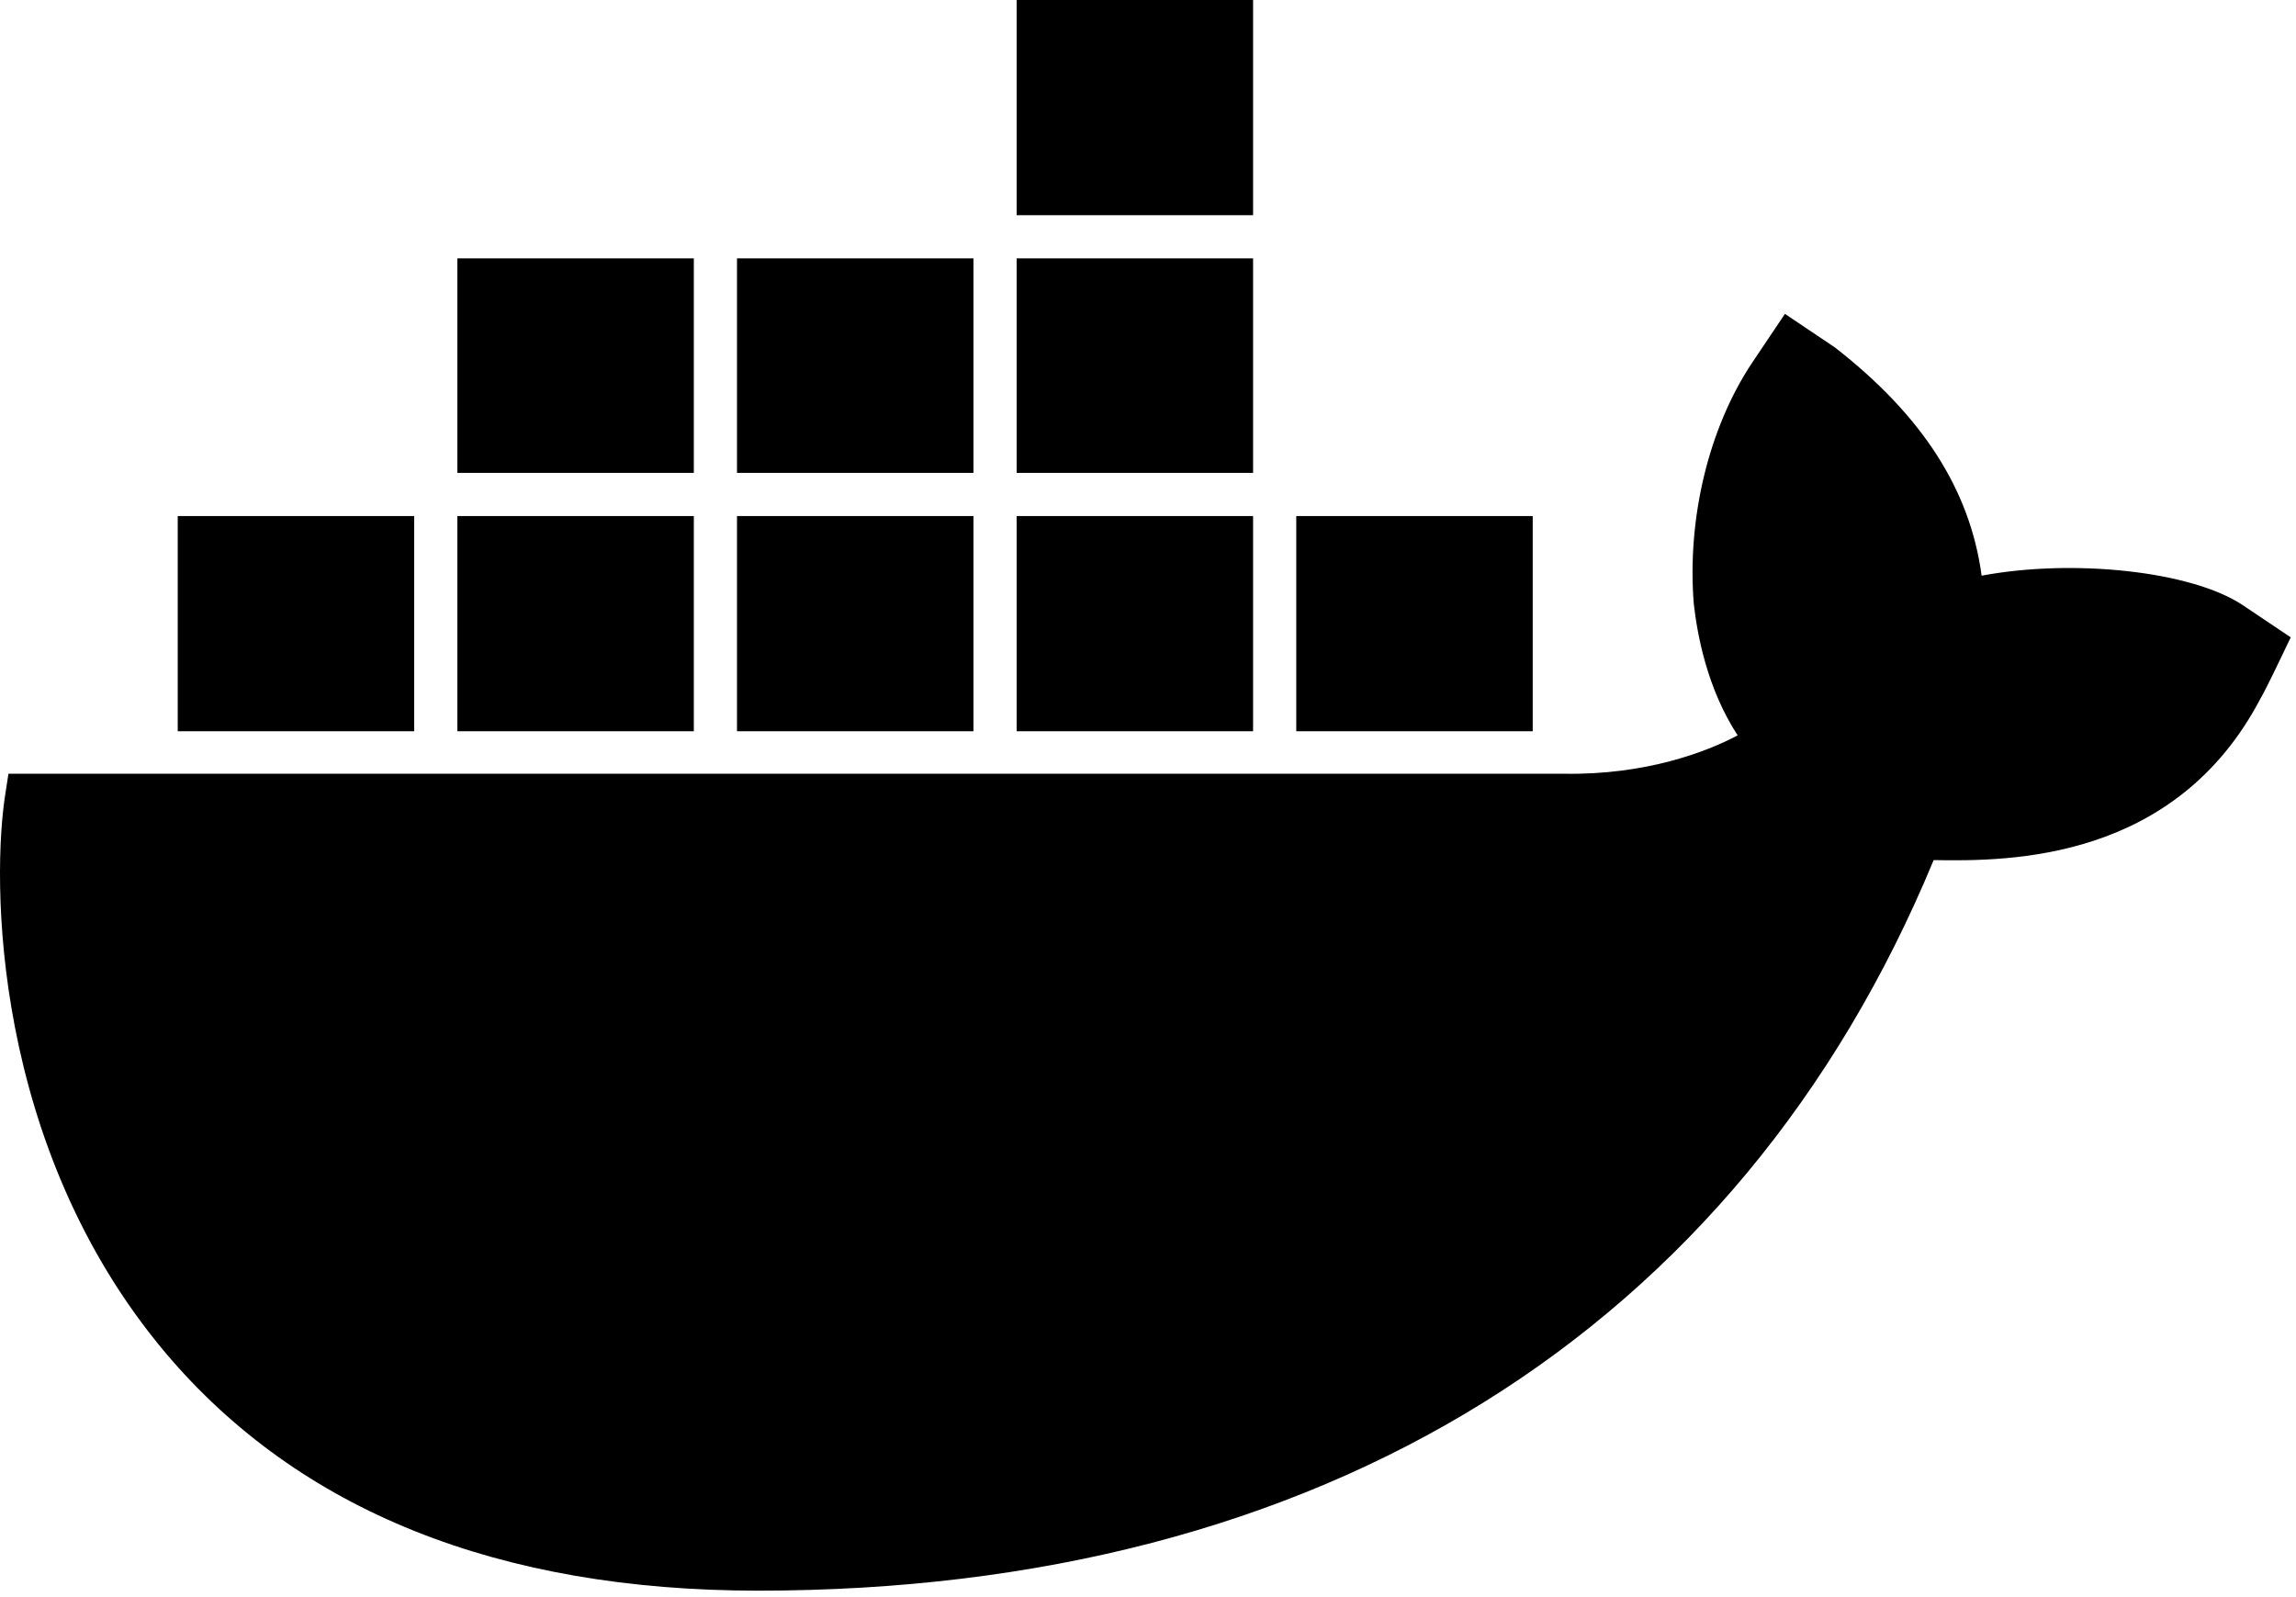
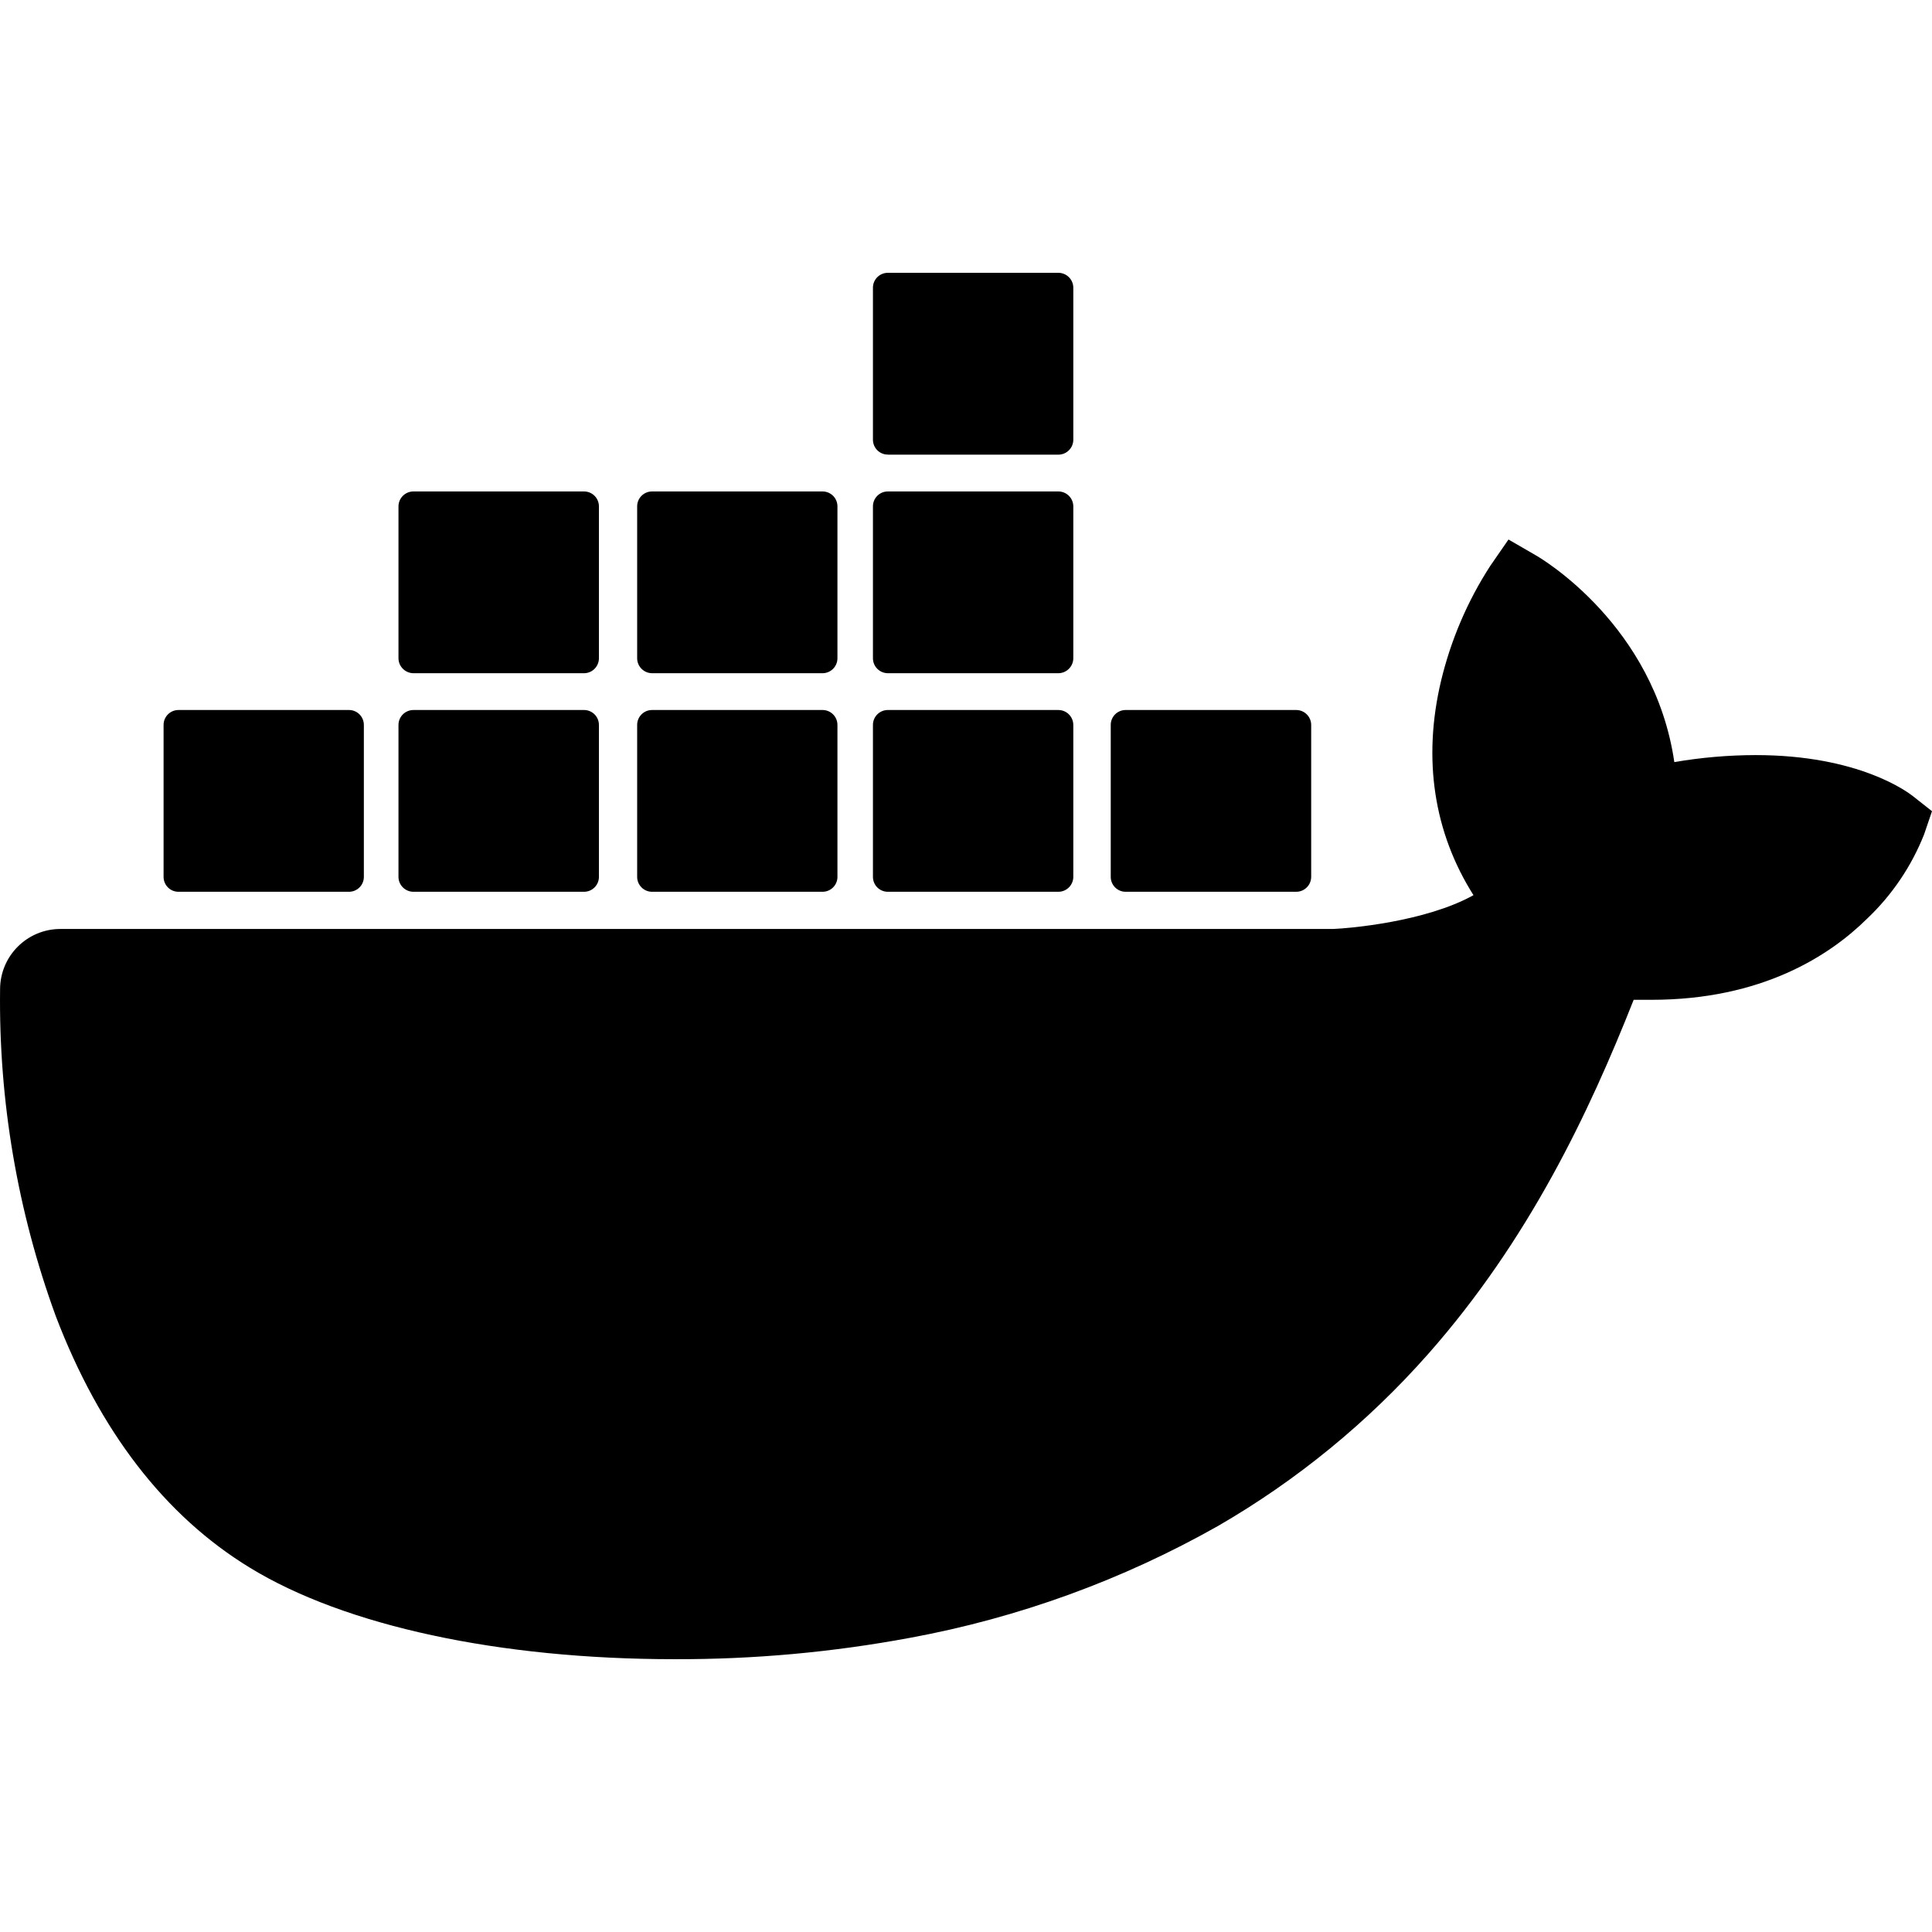
- <svg xmlns="http://www.w3.org/2000/svg" width="100%" height="100%" viewBox="0 0 335 233" version="1.1" xml:space="preserve" style="fill-rule:evenodd;clip-rule:evenodd;stroke-linejoin:round;stroke-miterlimit:2;">
-   <g transform="matrix(1,0,0,1,66.5711,-135.14)">
-     <g transform="matrix(1,0,0,1,-87.5389,130.14)">
-       <path d="M310.1,89C308.4,76.4 301.4,65.6 288.7,55.7L281.4,50.8L276.5,58.1C270.3,67.5 267.1,80.6 268.1,93.1C268.6,97.5 270,105.4 274.5,112.3C270,114.7 261.1,118.1 249.2,117.9L22.2,117.9L21.8,120.5C19.7,133.1 19.7,172.3 45.2,202.5C64.6,225.4 93.6,237.1 131.6,237.1C213.8,237.1 274.6,199.3 303.1,130.5C314.3,130.7 338.4,130.6 350.8,106.9C351.1,106.4 351.9,104.9 354,100.5L355.2,98L348.2,93.3C340.7,88.3 323.4,86.5 310.1,89ZM203.8,5L169.3,5L169.3,36.4L203.8,36.4L203.8,5ZM203.8,42.7L169.3,42.7L169.3,74L203.8,74L203.8,42.7ZM163,42.7L128.5,42.7L128.5,74L163,74L163,42.7ZM122.2,42.7L87.7,42.7L87.7,74L122.2,74L122.2,42.7ZM81.4,80.3L46.9,80.3L46.9,111.7L81.4,111.7L81.4,80.3ZM122.2,80.3L87.7,80.3L87.7,111.7L122.2,111.7L122.2,80.3ZM163,80.3L128.5,80.3L128.5,111.7L163,111.7L163,80.3ZM203.8,80.3L169.3,80.3L169.3,111.7L203.8,111.7L203.8,80.3ZM244.6,80.3L210.1,80.3L210.1,111.7L244.6,111.7L244.6,80.3Z" style="fill-rule:nonzero;" />
-     </g>
-   </g>
+ <svg xmlns="http://www.w3.org/2000/svg" width="24" height="24" viewBox="0 0 24 24">
+   <path fill="currentColor" d="M13.983 11.078h2.119a.186.186 0 0 0 .186-.185V9.006a.186.186 0 0 0-.186-.186h-2.119a.185.185 0 0 0-.185.185v1.888c0 .102.083.185.185.185m-2.954-5.43h2.118a.186.186 0 0 0 .186-.186V3.574a.186.186 0 0 0-.186-.185h-2.118a.185.185 0 0 0-.185.185v1.888c0 .102.082.185.185.185m0 2.716h2.118a.187.187 0 0 0 .186-.186V6.29a.186.186 0 0 0-.186-.185h-2.118a.185.185 0 0 0-.185.185v1.887c0 .102.082.185.185.186m-2.93 0h2.12a.186.186 0 0 0 .184-.186V6.29a.185.185 0 0 0-.185-.185H8.1a.185.185 0 0 0-.185.185v1.887c0 .102.083.185.185.186m-2.964 0h2.119a.186.186 0 0 0 .185-.186V6.29a.185.185 0 0 0-.185-.185H5.136a.186.186 0 0 0-.186.185v1.887c0 .102.084.185.186.186m5.893 2.715h2.118a.186.186 0 0 0 .186-.185V9.006a.186.186 0 0 0-.186-.186h-2.118a.185.185 0 0 0-.185.185v1.888c0 .102.082.185.185.185m-2.93 0h2.12a.185.185 0 0 0 .184-.185V9.006a.185.185 0 0 0-.184-.186h-2.12a.185.185 0 0 0-.184.185v1.888c0 .102.083.185.185.185m-2.964 0h2.119a.185.185 0 0 0 .185-.185V9.006a.185.185 0 0 0-.184-.186h-2.12a.186.186 0 0 0-.186.186v1.887c0 .102.084.185.186.185m-2.92 0h2.12a.185.185 0 0 0 .184-.185V9.006a.185.185 0 0 0-.184-.186h-2.12a.185.185 0 0 0-.184.185v1.888c0 .102.082.185.185.185M23.763 9.89c-.065-.051-.672-.51-1.954-.51q-.508.001-1.01.087c-.248-1.7-1.653-2.53-1.716-2.566l-.344-.199l-.226.327c-.284.438-.49.922-.612 1.43c-.23.97-.09 1.882.403 2.661c-.595.332-1.55.413-1.744.42H.751a.75.75 0 0 0-.75.748a11.4 11.4 0 0 0 .692 4.062c.545 1.428 1.355 2.48 2.41 3.124c1.18.723 3.1 1.137 5.275 1.137a15.7 15.7 0 0 0 2.93-.266a12.3 12.3 0 0 0 3.823-1.389a10.5 10.5 0 0 0 2.61-2.136c1.252-1.418 1.998-2.997 2.553-4.4h.221c1.372 0 2.215-.549 2.68-1.009c.309-.293.55-.65.707-1.046l.098-.288Z" />
</svg>
